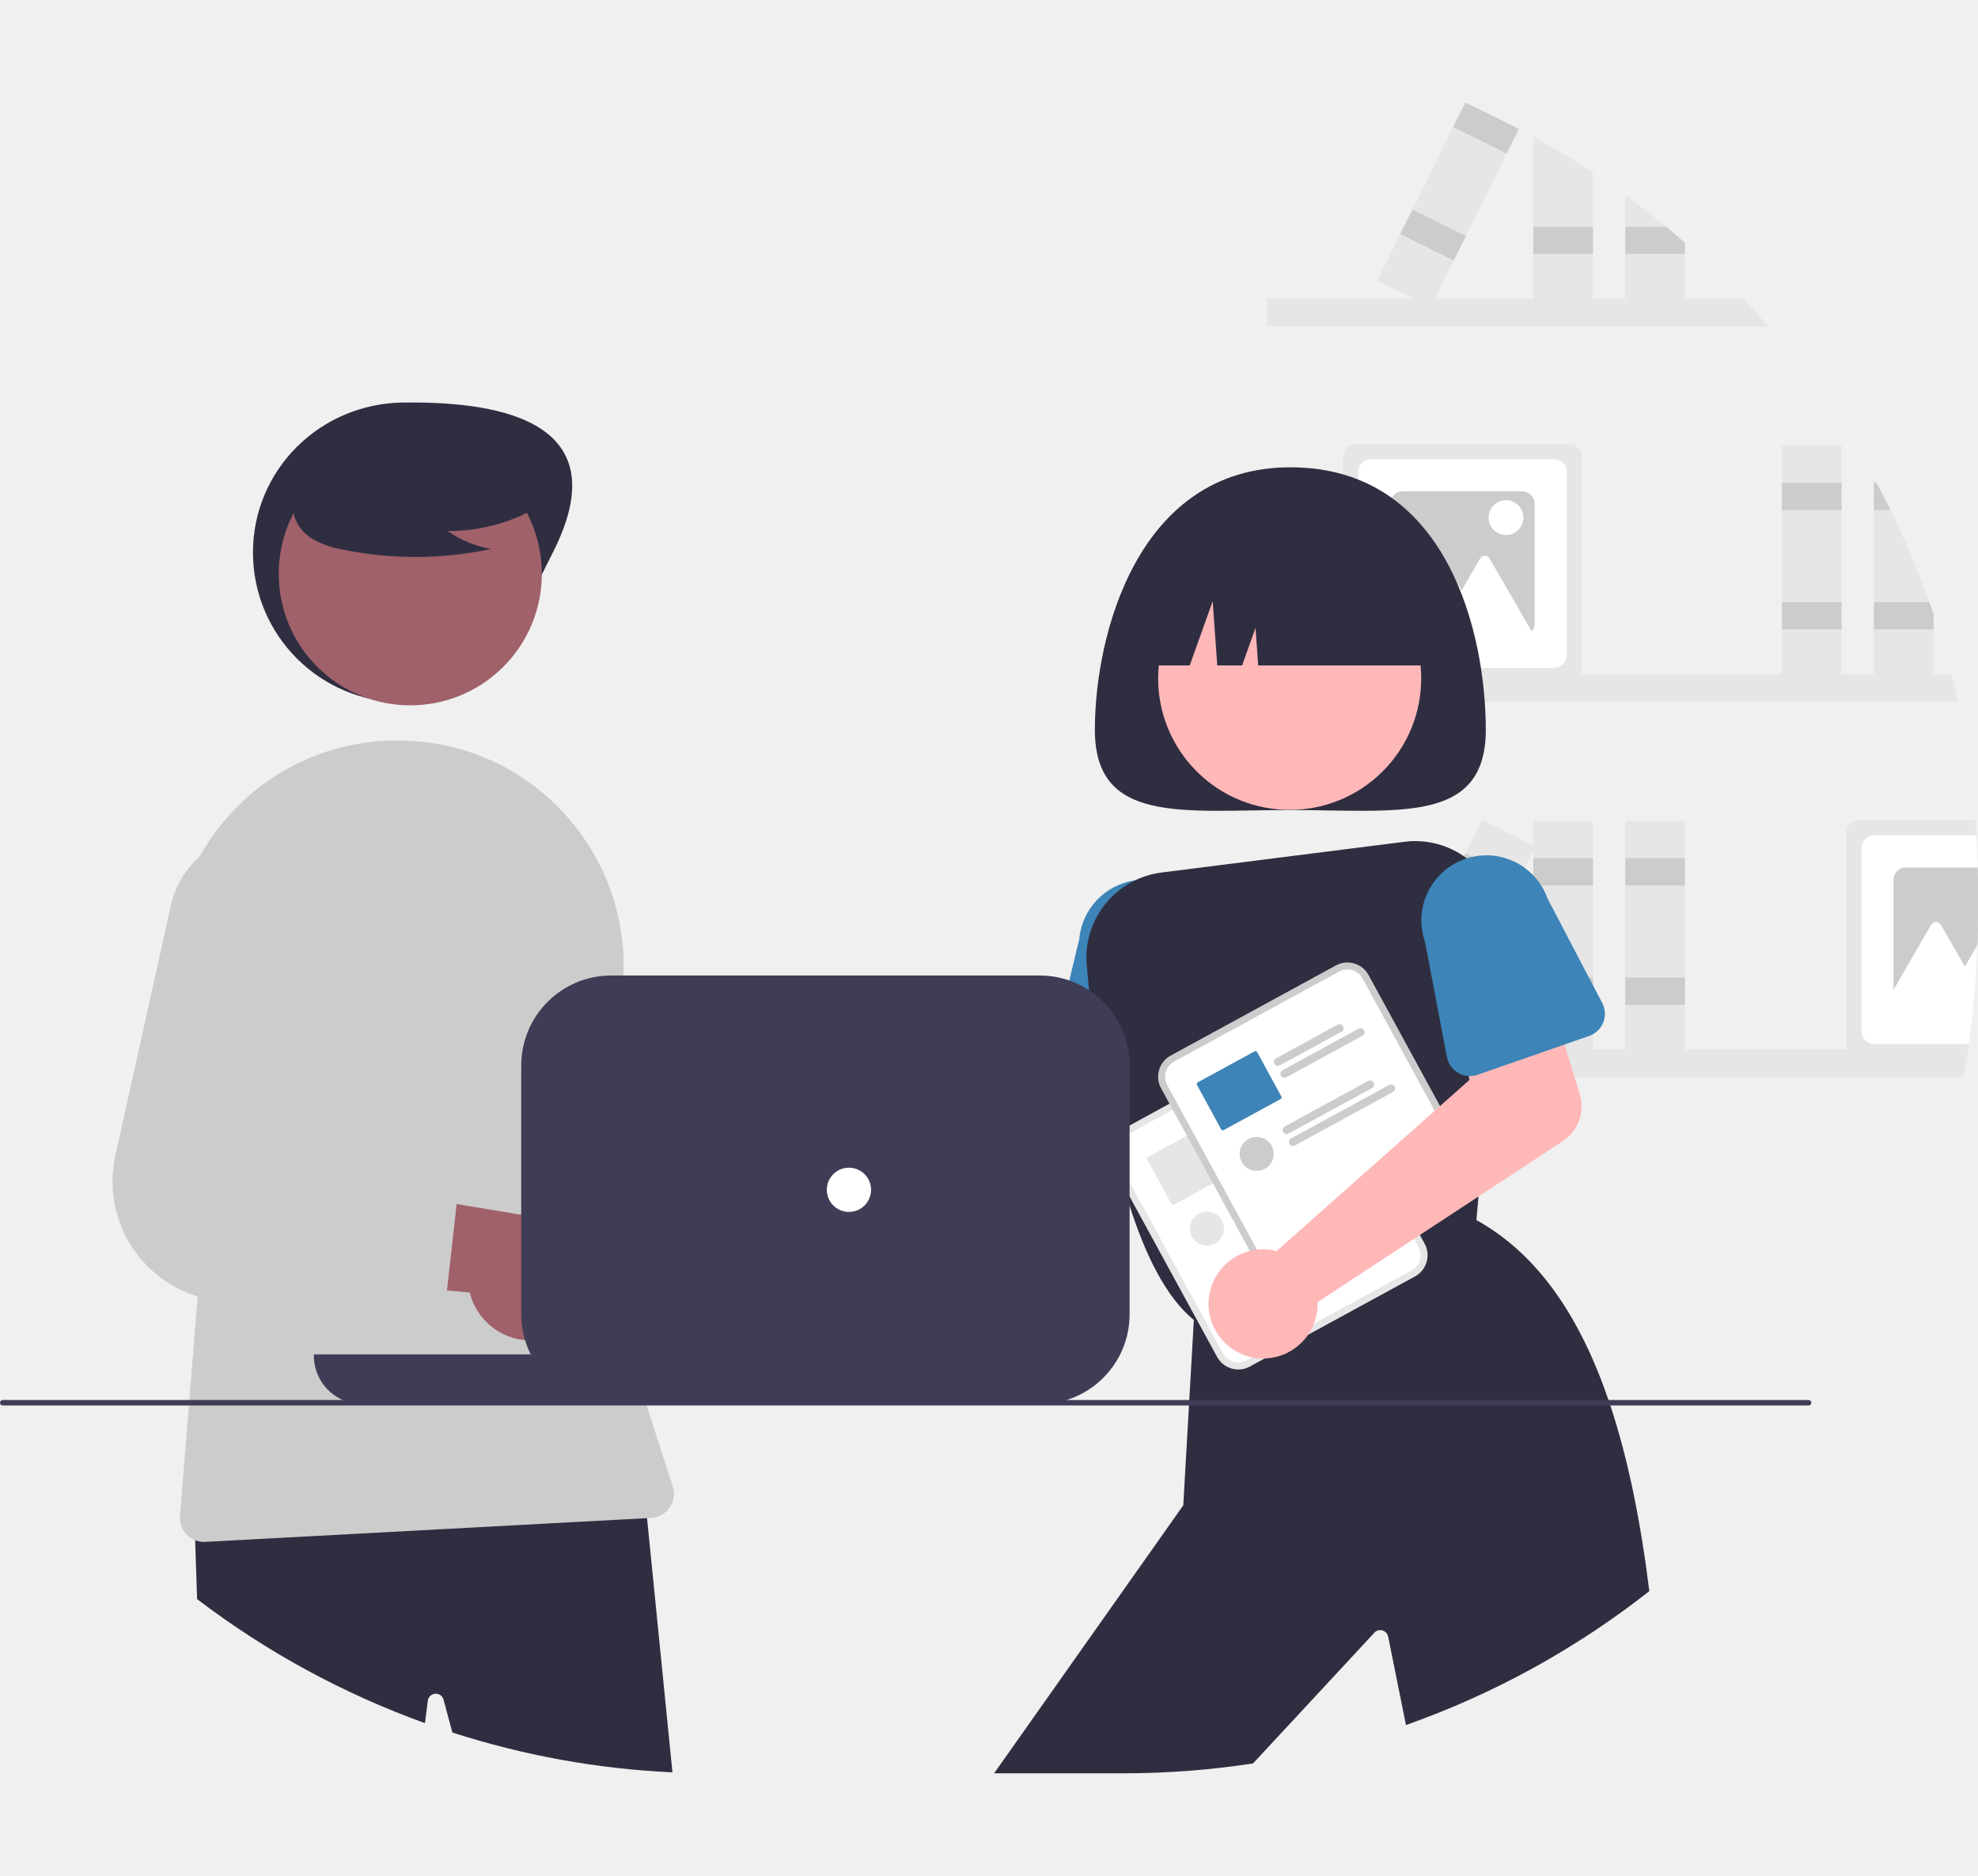
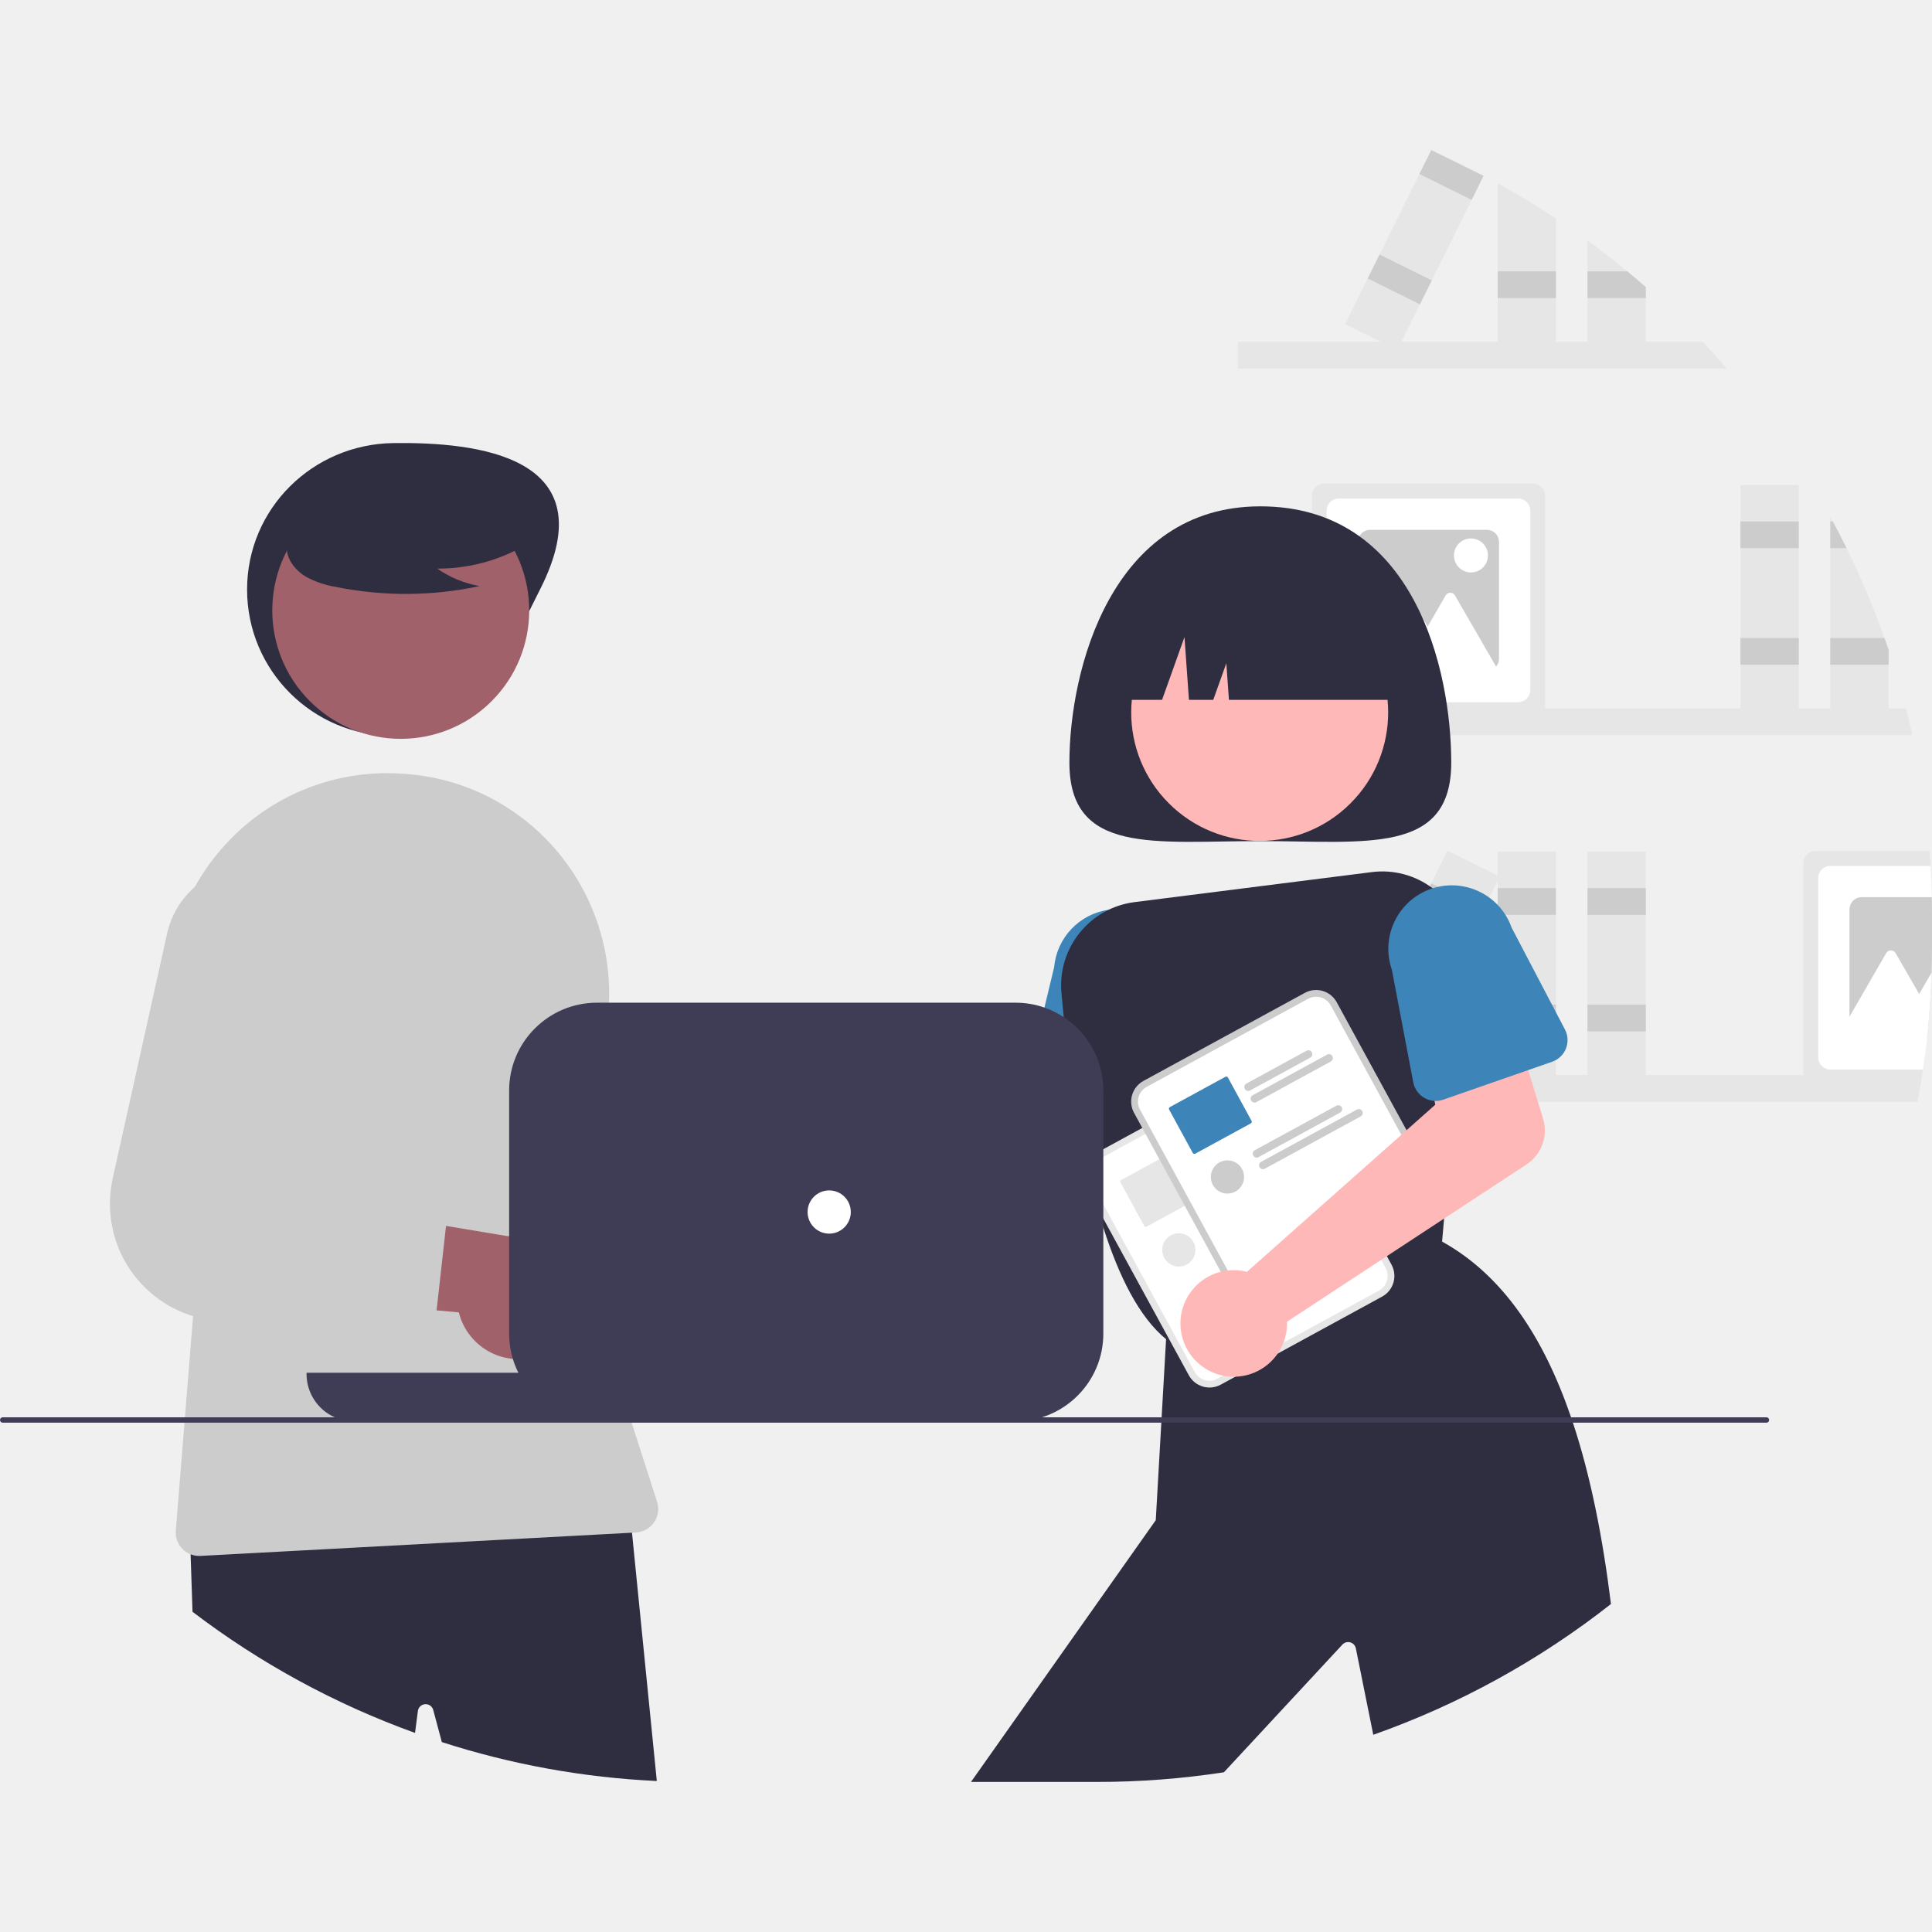
- <svg xmlns="http://www.w3.org/2000/svg" id="a3fb4343-95d2-4a83-b68f-ed4eefcf6705" data-name="Layer 1" width="215.296" height="204.17" viewBox="0 0 715.296 604.17">
+ <svg xmlns="http://www.w3.org/2000/svg" id="a3fb4343-95d2-4a83-b68f-ed4eefcf6705" data-name="Layer 1" width="50" height="50" viewBox="0 0 715.296 604.17">
  <path d="M948.018,354.635q1.26,4.92,2.36,9.89H700.648v-9.89Z" transform="translate(-242.3521 -147.915)" fill="#e6e6e6" />
  <path d="M940.058,328.565a305.612,305.612,0,0,0-14.04-33.26q-2.46-4.995-5.11-9.89c-.29-.56-.6-1.12-.91-1.68v73.6h21.58v-24.39Z" transform="translate(-242.3521 -147.915)" fill="#e6e6e6" />
  <path d="M926.018,295.305h-6.02V285.415h.91Q923.563,290.305,926.018,295.305Z" transform="translate(-242.3521 -147.915)" fill="#ccc" />
  <polygon points="697.706 180.65 677.646 180.65 677.646 190.54 699.226 190.54 699.226 185.03 697.706 180.65" fill="#ccc" />
  <rect x="644.385" y="124.017" width="21.576" height="85.404" fill="#e6e6e6" />
  <rect x="644.385" y="137.502" width="21.576" height="9.889" fill="#ccc" />
  <rect x="644.385" y="180.653" width="21.576" height="9.889" fill="#ccc" />
  <path d="M809.918,271.435h-77.4a4.507,4.507,0,0,0-4.5,4.5v77.4a4.656,4.656,0,0,0,.19,1.3,4.51,4.51,0,0,0,4.31,3.2H809.918a4.509,4.509,0,0,0,4.31-3.2,4.638,4.638,0,0,0,.19-1.3v-77.4A4.507,4.507,0,0,0,809.918,271.435Z" transform="translate(-242.3521 -147.915)" fill="#e6e6e6" />
  <path d="M804.418,276.935h-66.4a4.507,4.507,0,0,0-4.5,4.5v66.4a4.507,4.507,0,0,0,4.5,4.5H804.418a4.507,4.507,0,0,0,4.5-4.5v-66.4A4.507,4.507,0,0,0,804.418,276.935Z" transform="translate(-242.3521 -147.915)" fill="#fff" />
  <path d="M792.838,288.515H749.598a4.507,4.507,0,0,0-4.5,4.5v43.24a4.507,4.507,0,0,0,4.5,4.5h43.24a4.523,4.523,0,0,0,4.5-4.5v-43.24A4.507,4.507,0,0,0,792.838,288.515Z" transform="translate(-242.3521 -147.915)" fill="#ccc" />
  <path d="M790.172,328.628l-9.133-15.819a2,2,0,0,0-3.464,0l-6.669,11.551-8.746-15.147a2,2,0,0,0-3.464 0l-9.133,15.819-10.865,18.819H759.653l-2.076,3.596h43.461Z" transform="translate(-242.3521 -147.915)" fill="#fff" />
  <circle cx="544.597" cy="150.088" r="6.293" fill="#fff" />
  <path d="M957.568,424.515q-.105-5.82-.46-11.58c-.1-1.84-.22-3.67-.37-5.5H914.518a4.507,4.507,0,0,0-4.5,4.5v77.4a4.09,4.09,0,0,0,.13,1.05,4.504,4.504,0,0,0,4.37,3.45H953.438c.2-1.14.39-2.3.56-3.45.11-.68.22-1.37.32-2.05.24-1.63.47-3.26.68-4.89q.45-3.33.81-6.69,1.32-12.045,1.7-24.35v-.01q.135-4.635.14-9.31v-12C957.648,428.885,957.628,426.695,957.568,424.515Z" transform="translate(-242.3521 -147.915)" fill="#e6e6e6" />
  <path d="M957.568,424.515q-.105-5.82-.46-11.58H920.018a4.507,4.507,0,0,0-4.5,4.5v66.4a4.507,4.507,0,0,0,4.5,4.5h34.3c.24-1.63.47-3.26.68-4.89q.45-3.33.81-6.69,1.32-12.045,1.7-24.35v-.01q.135-4.635.14-9.31v-12C957.648,428.885,957.628,426.695,957.568,424.515Z" transform="translate(-242.3521 -147.915)" fill="#fff" />
  <path d="M957.568,424.515H931.598a4.507,4.507,0,0,0-4.5,4.5v43.24a4.507,4.507,0,0,0,4.5,4.5h24.21q1.32-12.045,1.7-24.35v-.01q.135-4.635.14-9.31v-12C957.648,428.885,957.628,426.695,957.568,424.515Z" transform="translate(-242.3521 -147.915)" fill="#ccc" />
  <path d="M957.508,452.405q-.375,12.3-1.7,24.35-.36,3.36-.81,6.69H939.578l2.08-3.59h-20.96l6.4-11.09,4.46-7.73,9.14-15.82a1.991,1.991,0,0,1,3.46,0l8.75,15.15Z" transform="translate(-242.3521 -147.915)" fill="#fff" />
  <path d="M881.738,228.785H700.648v-9.89H872.758Q877.348,223.74,881.738,228.785Z" transform="translate(-242.3521 -147.915)" fill="#e6e6e6" />
  <path d="M796.838,160.195q11.07,6.09,21.58,13.05v48.34H796.838Z" transform="translate(-242.3521 -147.915)" fill="#e6e6e6" />
  <rect x="554.486" y="44.906" width="21.576" height="9.889" fill="#ccc" />
  <path d="M851.678,198.645v22.94H830.098v-40.21q7.545,5.505,14.75,11.45Q848.298,195.675,851.678,198.645Z" transform="translate(-242.3521 -147.915)" fill="#e6e6e6" />
  <path d="M851.678,198.645v4.06H830.098v-9.88h14.75Q848.298,195.675,851.678,198.645Z" transform="translate(-242.3521 -147.915)" fill="#ccc" />
  <path d="M774.808,149.175q8.565,3.855,16.84,8.22l-4.44,8.96-14.75,29.81-4.39,8.86-6.87,13.87-1.51,3.05-6.15-3.05-13.18-6.53,8.37-16.92h.01l4.38-8.86,14.76-29.81,4.34-8.76.05-.1Z" transform="translate(-242.3521 -147.915)" fill="#e6e6e6" />
  <polygon points="549.246 9.57 544.856 18.44 525.526 8.86 529.866 0.1 529.916 0 532.456 1.26 549.246 9.57" fill="#ccc" />
  <rect x="755.648" y="185.017" width="9.889" height="21.576" transform="translate(5.29589 642.6412) rotate(-63.6604)" fill="#ccc" />
  <path d="M953.998,490.385c-.17,1.15-.36,2.31-.56,3.45-.35,2.16-.73,4.3-1.14,6.44H700.648v-9.89Z" transform="translate(-242.3521 -147.915)" fill="#e6e6e6" />
  <rect x="554.486" y="259.765" width="21.576" height="85.404" fill="#e6e6e6" />
  <rect x="554.486" y="273.249" width="21.576" height="9.889" fill="#ccc" />
  <rect x="554.486" y="316.401" width="21.576" height="9.889" fill="#ccc" />
  <rect x="587.748" y="259.765" width="21.576" height="85.404" fill="#e6e6e6" />
  <rect x="587.748" y="273.249" width="21.576" height="9.889" fill="#ccc" />
  <rect x="587.748" y="316.401" width="21.576" height="9.889" fill="#ccc" />
  <rect x="726.267" y="439.594" width="85.404" height="21.576" transform="translate(-218.1905 791.7711) rotate(-63.6604)" fill="#e6e6e6" />
  <rect x="774.794" y="417.841" width="9.889" height="21.576" transform="translate(-192.7049 789.3214) rotate(-63.6604)" fill="#ccc" />
  <rect x="755.648" y="456.513" width="9.889" height="21.576" transform="translate(-238.0126 793.6765) rotate(-63.6604)" fill="#ccc" />
  <path d="M535.15,528.497a19.791,19.791,0,0,1,2.57,1.762L626.749,502.553l5.02-22.088,34.325,3.22-5.087,39.966a15.041,15.041,0,0,1-12.568,12.956L543.666,553.195a19.736,19.736,0,1,1-8.516-24.699Z" transform="translate(-242.3521 -147.915)" fill="#ffb8b8" />
  <path d="M681.958,496.935l-.59-10.08v-.01l-.16-2.76-1.74-29.68a23.473,23.473,0,0,0-21.33-25.35,23.15,23.15,0,0,0-5.34.14,23.543,23.543,0,0,0-20.15,21.18l-3.61,15.02-6.31,26.27a8.418,8.418,0,0,0,4.34,9.48,8.275,8.275,0,0,0,3.13.92l10.52.94,10.13.9,11.69,1.04.84.07,2.16.2,7.23.64h.02a8.563,8.563,0,0,0,6.62-2.36,8.581,8.581,0,0,0,1.59-2.12,8.245,8.245,0,0,0,.96-4.44Z" transform="translate(-242.3521 -147.915)" fill="#3d84b8" />
  <path d="M779.654,374.708c0,34.225-31.647,29.049-70.685,29.049s-70.685,5.177-70.685-29.049,15.459-94.892,70.685-94.892C766.098,279.815,779.654,340.482,779.654,374.708Z" transform="translate(-242.3521 -147.915)" fill="#2f2e41" />
  <circle cx="708.732" cy="356.135" r="47.564" transform="translate(-286.5944 457.5439) rotate(-45)" fill="#ffb8b8" />
  <path d="M775.688,423.695a29.37,29.37,0,0,0-2.91-2.46,30.92,30.92,0,0,0-22.63-5.99l-87.65,11.09a31.119,31.119,0,0,0-27.15,33.78c.25,2.8.53,5.75.84,8.82.4,3.85.85,7.89,1.37,12.07.86,7.03,1.91,14.45,3.16,22,1.09,6.5,2.33,13.09,3.75,19.6q.615,2.82,1.28,5.62a.036.036,0,0,0,.01.03c.05.23.1.46.16.68a.074.074,0,0,0,.01.05q.93,3.9,1.95,7.71c.26.94.51,1.87.77,2.79.7,2.5,1.44,4.95,2.2,7.36,5.71,17.93,13.26,33.2,23.23,41.32.13.12.26.22.4.33l.4.31.58-.18,2.46-.73,2.1-.64,27.36-8.23,6.81-2.05,21.88-6.59h.01l20.01-6.02,2.44-.74,17.19-5.17.55-6.42.74-8.52.44-5.12,3.48-40.38,2.03-23.56,2.2-25.58A31.077,31.077,0,0,0,775.688,423.695Z" transform="translate(-242.3521 -147.915)" fill="#2f2e41" />
  <path d="M824.698,619.085c-.23-.67-.45-1.34-.68-2-10.28-30-25.44-52.69-47.75-65.05-.01,0-.01-.01-.02-.01l-.38-.21-19.44,6.73-2.4.83-2.5.87-.03.01-18.2,6.3-.03.01-14.28,4.94H718.978l-13.21,4.57h-.01l-3.07,1.07-23.09,7.99-2.68.93-2.4.83-.37.13-.07,1.14-1.65,28.92-.11,2-2.06,36.09-68.41,96.91h46.8a308.163,308.163,0,0,0,46.84-3.57l43.91-47.32a2.908,2.908,0,0,1,4.94,1.44l6.45,32a309.23,309.23,0,0,0,88-48.42C835.708,661.365,831.208,638.715,824.698,619.085Z" transform="translate(-242.3521 -147.915)" fill="#2f2e41" />
  <path d="M653.776,351.469v0H672.589l8.299-23.239,1.66,23.239h8.992l4.841-13.556.968,13.556h66.812v0a50.351,50.351,0,0,0-50.351-50.351h-9.683A50.351,50.351,0,0,0,653.776,351.469Z" transform="translate(-242.3521 -147.915)" fill="#2f2e41" />
  <path d="M538.061,603.472a22.788,22.788,0,0,1-31.059-16.009l-80.466-9.113,26.973-32.3,72.276,13.606a22.911,22.911,0,0,1,12.276,43.816Z" transform="translate(-242.3521 -147.915)" fill="#a0616a" />
  <path d="M494.678,543.685l-34.01-6.08-2.47-.44a14.213,14.213,0,0,1-11.11-18.09l16.7-55.49.5-1.65a32.468,32.468,0,0,0-15.23-37.51,32.277,32.277,0,0,0-47.02,20.54l-21.3,86.93-.79,3.22a43.439,43.439,0,0,0,38.17,53.6c.07.01.13.01.2.02l12.75,1.13,16.54,1.47,20.8,1.85,19.41,1.73a10.174,10.174,0,0,0,10.94-8.38c.03-.14.05-.28.07-.42l4.12-30.76.04-.28A10.17,10.17,0,0,0,494.678,543.685Z" transform="translate(-242.3521 -147.915)" fill="#ccc" />
  <path d="M442.28,310.617c-13.577,26.693-24.277,54.224-54.224,54.224a54.224,54.224,0,0,1-54.224-54.224c0-29.947,24.279-53.849,54.224-54.224C418.491,256.011,467.55,260.933,442.28,310.617Z" transform="translate(-242.3521 -147.915)" fill="#2f2e41" />
  <path d="M476.338,659.815l-1.23-12.28-.92.05L312.498,655.375l.42,12.43.71,21.29a308.81,308.81,0,0,0,82.39,44.85l1.05-8.14a2.904,2.904,0,0,1,5.68-.36l3.19,11.89a305.319,305.319,0,0,0,79.59,14.41Z" transform="translate(-242.3521 -147.915)" fill="#2f2e41" />
  <circle cx="390.724" cy="318.332" r="47.564" transform="translate(-353.0066 221.6062) rotate(-45)" fill="#a0616a" />
  <path d="M485.628,648.365l-9.43-29.28-.16-.5-.48-1.5-2.69-8.34c-.87-2.71-1.7-5.43-2.47-8.16q-1.065-3.69-1.99-7.4-1.32-5.16-2.4-10.36a256.725,256.725,0,0,1-4.87-35.33q-.33-4.935-.47-9.89a255.64,255.64,0,0,1,5.43-60.31,81.786,81.786,0,0,0-40.34-88.57,80.416,80.416,0,0,0-32.64-9.79c-.79-.06-1.58-.11-2.38-.16a80.962,80.962,0,0,0-64.94,26.26,82.574,82.574,0,0,0-11.32,15.68,81.446,81.446,0,0,0-9.32,51.69l11.24,75.47-2.56,31.77-3.02,37.44-.16,2-3.22,39.92a8.694,8.694,0,0,0,5.48,8.8,8.51,8.51,0,0,0,3.2.61c.16,0,.31,0,.47-.01l159.75-8.59,1.46-.08a8.704,8.704,0,0,0,7.83-11.37Z" transform="translate(-242.3521 -147.915)" fill="#ccc" />
  <path d="M441.197,291.452a64.691,64.691,0,0,1-36.971,11.426,39.643,39.643,0,0,0,15.713,6.464,130.445,130.445,0,0,1-53.283.299,34.485,34.485,0,0,1-11.154-3.831c-3.378-2.05-6.204-5.316-6.885-9.208-1.169-6.678,4.035-12.746,9.443-16.835a69.653,69.653,0,0,1,58.532-11.696c6.538,1.69,13.088,4.546,17.335,9.796s5.505,13.346,1.459,18.753Z" transform="translate(-242.3521 -147.915)" fill="#2f2e41" />
  <path d="M443.629,593.578a22.788,22.788,0,0,1-31.399-15.332l-80.644-7.369,26.267-32.877,72.554,12.038a22.911,22.911,0,0,1,13.222,43.54Z" transform="translate(-242.3521 -147.915)" fill="#a0616a" />
  <path d="M398.968,534.745l-18.23-2.85-18.39-2.88a14.211,14.211,0,0,1-11.5-17.84l15.96-57.5a32.469,32.469,0,0,0-16.04-37.17,31.983,31.983,0,0,0-28.61-.75,32.078,32.078,0,0,0-17.95,22.29l-20.13,90.61a43.464,43.464,0,0,0,39.51,52.78l69.63,4.67A10.185,10.185,0,0,0,403.978,577.495c.03-.14.04-.28.06-.42l3.45-30.84.03-.28A10.179,10.179,0,0,0,398.968,534.745Z" transform="translate(-242.3521 -147.915)" fill="#ccc" />
  <path d="M707.445,486.945l-4.173,2.277L651.861,517.273l-4.173,2.277a8.715,8.715,0,0,0-3.472,11.812l38.285,70.168a8.715,8.715,0,0,0,11.812,3.472l.011-.006,59.736-32.593.011-.006a8.715,8.715,0,0,0,3.472-11.812L719.257,490.417A8.715,8.715,0,0,0,707.445,486.945Z" transform="translate(-242.3521 -147.915)" fill="#e6e6e6" />
  <path d="M708.646,489.144l-4.943,2.697L653.83,519.053l-4.942,2.697a6.206,6.206,0,0,0-2.473,8.411l38.285,70.168a6.206,6.206,0,0,0,8.411,2.473l.011-.006,59.736-32.593.011-.006a6.206,6.206,0,0,0,2.473-8.411l-38.285-70.168A6.206,6.206,0,0,0,708.646,489.144Z" transform="translate(-242.3521 -147.915)" fill="#fff" />
  <path d="M710.048,508.955a1.459,1.459,0,0,0-1.97-.58l-1.99,1.09-20.29,11.07a1.452,1.452,0,0,0,1.39,2.55l22.28-12.16A1.46,1.46,0,0,0,710.048,508.955Z" transform="translate(-242.3521 -147.915)" fill="#e6e6e6" />
  <path d="M717.638,510.385a1.435,1.435,0,0,0-1.96-.57l-27.53,15.02a1.448,1.448,0,1,0,1.39,2.54l1.28-.7,8.01-4.37h.01l18.22-9.95A1.439,1.439,0,0,0,717.638,510.385Z" transform="translate(-242.3521 -147.915)" fill="#e6e6e6" />
  <path d="M687.718,534.325l-8.74-16.03a.702.702,0,0,0-.95-.27l-4.24,2.31-2.2,1.2-11.81,6.44-2.29,1.25a.702.702,0,0,0-.27.95l.56,1.03,8.18,15a.693.693,0,0,0,.94.27l14.1-7.69,2.2-1.2,4.24-2.31A.697.697,0,0,0,687.718,534.325Z" transform="translate(-242.3521 -147.915)" fill="#e6e6e6" />
  <path d="M721.098,529.295a1.447,1.447,0,0,0-1.96-.58L688.918,545.205a1.45,1.45,0,0,0-.73,1.53,1.211,1.211,0,0,0,.15.44,1.473,1.473,0,0,0,.29.37l.01.01a1.462,1.462,0,0,0,1.67.2l30.22-16.49A1.447,1.447,0,0,0,721.098,529.295Z" transform="translate(-242.3521 -147.915)" fill="#e6e6e6" />
  <path d="M728.698,530.725a1.45,1.45,0,0,0-1.97-.57l-35.47,19.35a1.415,1.415,0,0,0-.73,1.51v.01a1.21,1.21,0,0,0,.15.44,1.399,1.399,0,0,0,.3.38,1.43,1.43,0,0,0,1.67.2l35.47-19.35A1.457,1.457,0,0,0,728.698,530.725Z" transform="translate(-242.3521 -147.915)" fill="#e6e6e6" />
  <circle cx="436.444" cy="407.191" r="6.15" fill="#e6e6e6" />
  <path d="M725.445,459.945l-4.173,2.277L669.861,490.273l-4.173,2.277a8.715,8.715,0,0,0-3.472,11.812l38.285,70.168a8.715,8.715,0,0,0,11.812,3.472l.011-.006,59.736-32.593.011-.006a8.715,8.715,0,0,0,3.472-11.812L737.257,463.417A8.715,8.715,0,0,0,725.445,459.945Z" transform="translate(-242.3521 -147.915)" fill="#ccc" />
  <path d="M726.646,462.144l-4.943,2.697L671.83,492.053l-4.942,2.697a6.206,6.206,0,0,0-2.473,8.411l38.285,70.168a6.206,6.206,0,0,0,8.411,2.473l.011-.006,59.736-32.593.011-.006a6.206,6.206,0,0,0,2.473-8.411l-38.285-70.168A6.206,6.206,0,0,0,726.646,462.144Z" transform="translate(-242.3521 -147.915)" fill="#fff" />
  <path d="M728.048,481.955a1.459,1.459,0,0,0-1.97-.58l-10.26,5.6-2.86,1.56-9.16,5a1.452,1.452,0,0,0,1.39,2.55l10.8-5.89,2.26-1.24,9.22-5.03A1.46,1.46,0,0,0,728.048,481.955Z" transform="translate(-242.3521 -147.915)" fill="#ccc" />
  <path d="M735.638,483.385a1.435,1.435,0,0,0-1.96-.57l-14.31,7.81-2.2,1.2-11.02,6.01a1.448,1.448,0,1,0,1.39,2.54l11.02-6.01,2.2-1.2,14.3-7.81A1.439,1.439,0,0,0,735.638,483.385Z" transform="translate(-242.3521 -147.915)" fill="#ccc" />
  <path d="M705.718,507.325l-6.97-12.78-1.2-2.2-.57-1.05a.702.702,0,0,0-.95-.27l-14.15,7.72-6.39,3.48a.702.702,0,0,0-.27.95l.57,1.04.62,1.15.58,1.05v.01l6.97,12.78a.693.693,0,0,0,.94.27l20.54-11.2A.697.697,0,0,0,705.718,507.325Z" transform="translate(-242.3521 -147.915)" fill="#3d84b8" />
  <path d="M739.098,502.295a1.447,1.447,0,0,0-1.96-.58l-9.03,4.93-2.2,1.2-8.72,4.75-10.27,5.61a1.452,1.452,0,0,0,1.39,2.55l18.99-10.36,2.2-1.2,9.03-4.93A1.447,1.447,0,0,0,739.098,502.295Z" transform="translate(-242.3521 -147.915)" fill="#ccc" />
  <path d="M746.698,503.725a1.45,1.45,0,0,0-1.97-.57l-14.27,7.79-2.2,1.2-19,10.36a1.448,1.448,0,1,0,1.39,2.54l18.99-10.36,2.2-1.2,14.28-7.79A1.457,1.457,0,0,0,746.698,503.725Z" transform="translate(-242.3521 -147.915)" fill="#ccc" />
  <circle cx="454.444" cy="380.191" r="6.15" fill="#ccc" />
  <path d="M700.928,562.683a19.791,19.791,0,0,1,3.068.549l69.75-61.876-4.51-22.198,32.611-11.185,11.804,38.521a15.041,15.041,0,0,1-6.126,16.98l-88.674,58.219a19.736,19.736,0,1,1-17.922-19.009Z" transform="translate(-242.3521 -147.915)" fill="#ffb8b8" />
  <path d="M821.758,473.515,801.998,435.775a23.477,23.477,0,0,0-29.22-14.54c-.22.06-.43.13-.65.21a23.527,23.527,0,0,0-14.46,29.93l7.93,41.71a8.446,8.446,0,0,0,4.08,5.74,8.251,8.251,0,0,0,3.78,1.12,8.139,8.139,0,0,0,3.23-.45l4.24-1.48,27.22-9.48,8.9-3.1a8.471,8.471,0,0,0,4.71-11.92Z" transform="translate(-242.3521 -147.915)" fill="#3d84b8" />
  <path d="M896.352,619.085h-653a1,1,0,0,1,0-2h653a1,1,0,0,1,0,2Z" transform="translate(-242.3521 -147.915)" fill="#3f3d56" />
  <path d="M355.848,600.585v.5a17.515,17.515,0,0,0,10.43,16,17.232,17.232,0,0,0,7.07,1.5h161.5v-18Z" transform="translate(-242.3521 -147.915)" fill="#3f3d56" />
  <path d="M647.608,481.955a32.593,32.593,0,0,0-11.42-13.02,31.973,31.973,0,0,0-7.15-3.54,32.375,32.375,0,0,0-10.69-1.81h-155a32.538,32.538,0,0,0-32.5,32.5v90a31.373,31.373,0,0,0,.22,3.78,32.785,32.785,0,0,0,1.14,5.54,31.94,31.94,0,0,0,2.06,5.18,32.465,32.465,0,0,0,29.08,18h155a32.488,32.488,0,0,0,32.5-32.5v-90A32.222,32.222,0,0,0,647.608,481.955Z" transform="translate(-242.3521 -147.915)" fill="#3f3d56" />
  <circle cx="306.996" cy="393.17" r="8" fill="#fff" />
</svg>
